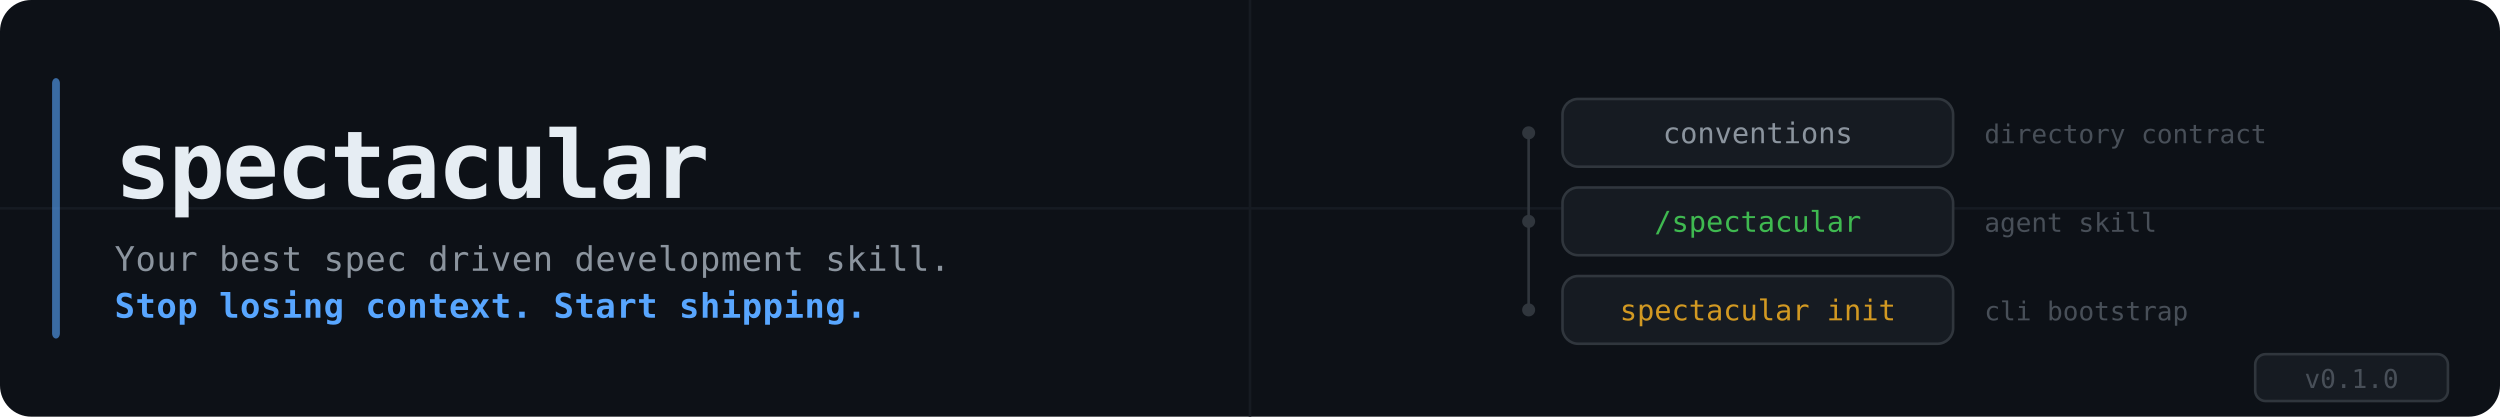
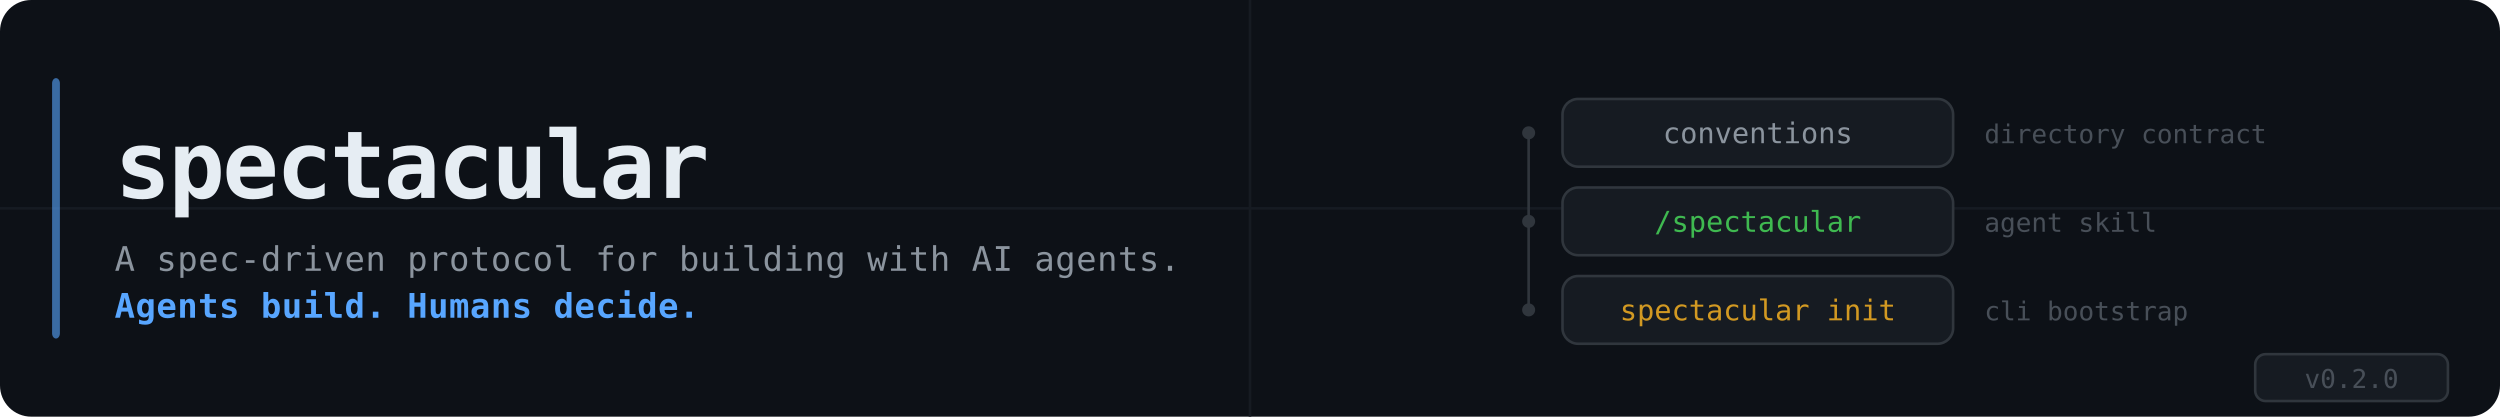
<svg xmlns="http://www.w3.org/2000/svg" viewBox="0 0 960 160" font-family="ui-monospace, 'Cascadia Code', 'Source Code Pro', monospace">
  <rect width="960" height="160" fill="#0d1117" rx="12" />
  <line x1="0" y1="80" x2="960" y2="80" stroke="#161b22" stroke-width="1" />
  <line x1="480" y1="0" x2="480" y2="160" stroke="#161b22" stroke-width="1" />
  <rect x="20" y="30" width="3" height="100" rx="2" fill="#58a6ff" opacity="0.6" />
  <text x="44" y="76" fill="#e6edf3" font-size="36" font-weight="700" letter-spacing="-1">spectacular</text>
-   <text x="44" y="104" fill="#8b949e" font-size="13" letter-spacing="0.2">Your best spec driven development skill.</text>
-   <text x="44" y="122" fill="#58a6ff" font-size="13" font-weight="600" letter-spacing="0.2">Stop losing context. Start shipping.</text>
+   <text x="44" y="104" fill="#8b949e" font-size="13" letter-spacing="0.2">A spec-driven protocol for building with AI agents.</text>
+   <text x="44" y="122" fill="#58a6ff" font-size="13" font-weight="600" letter-spacing="0.2">Agents build. Humans decide.</text>
  <rect x="600" y="38" width="150" height="26" rx="6" fill="#161b22" stroke="#30363d" stroke-width="1" />
  <text x="675" y="55" text-anchor="middle" fill="#8b949e" font-size="11" font-weight="500">conventions</text>
  <rect x="600" y="72" width="150" height="26" rx="6" fill="#161b22" stroke="#30363d" stroke-width="1" />
  <text x="675" y="89" text-anchor="middle" fill="#3fb950" font-size="11" font-weight="500">/spectacular</text>
  <rect x="600" y="106" width="150" height="26" rx="6" fill="#161b22" stroke="#30363d" stroke-width="1" />
  <text x="675" y="123" text-anchor="middle" fill="#d29922" font-size="11" font-weight="500">spectacular init</text>
  <circle cx="587" cy="51" r="2.5" fill="#30363d" />
  <circle cx="587" cy="85" r="2.5" fill="#30363d" />
  <circle cx="587" cy="119" r="2.5" fill="#30363d" />
  <line x1="587" y1="51" x2="587" y2="119" stroke="#30363d" stroke-width="1" />
  <text x="762" y="55" fill="#484f58" font-size="10">directory contract</text>
  <text x="762" y="89" fill="#484f58" font-size="10">agent skill</text>
  <text x="762" y="123" fill="#484f58" font-size="10">cli bootstrap</text>
  <rect x="866" y="136" width="74" height="18" rx="4" fill="#161b22" stroke="#30363d" stroke-width="1" />
-   <text x="903" y="149" text-anchor="middle" fill="#484f58" font-size="10">v0.1.0</text>
+   <text x="903" y="149" text-anchor="middle" fill="#484f58" font-size="10">v0.2.0</text>
</svg>
